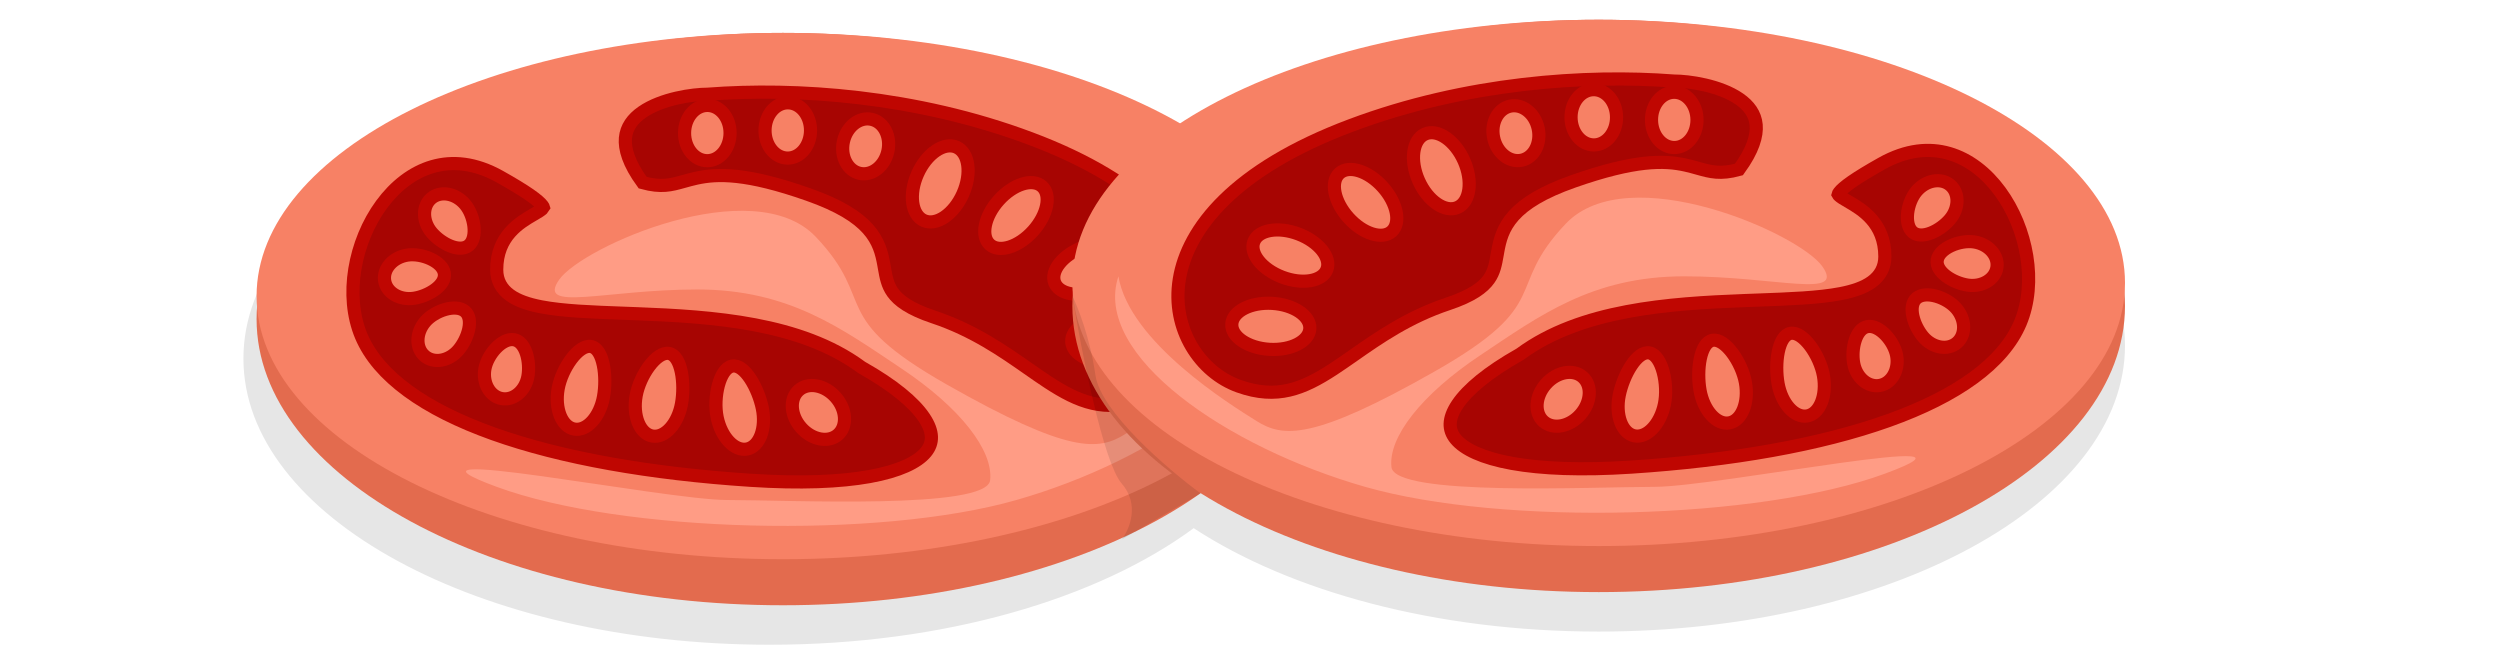
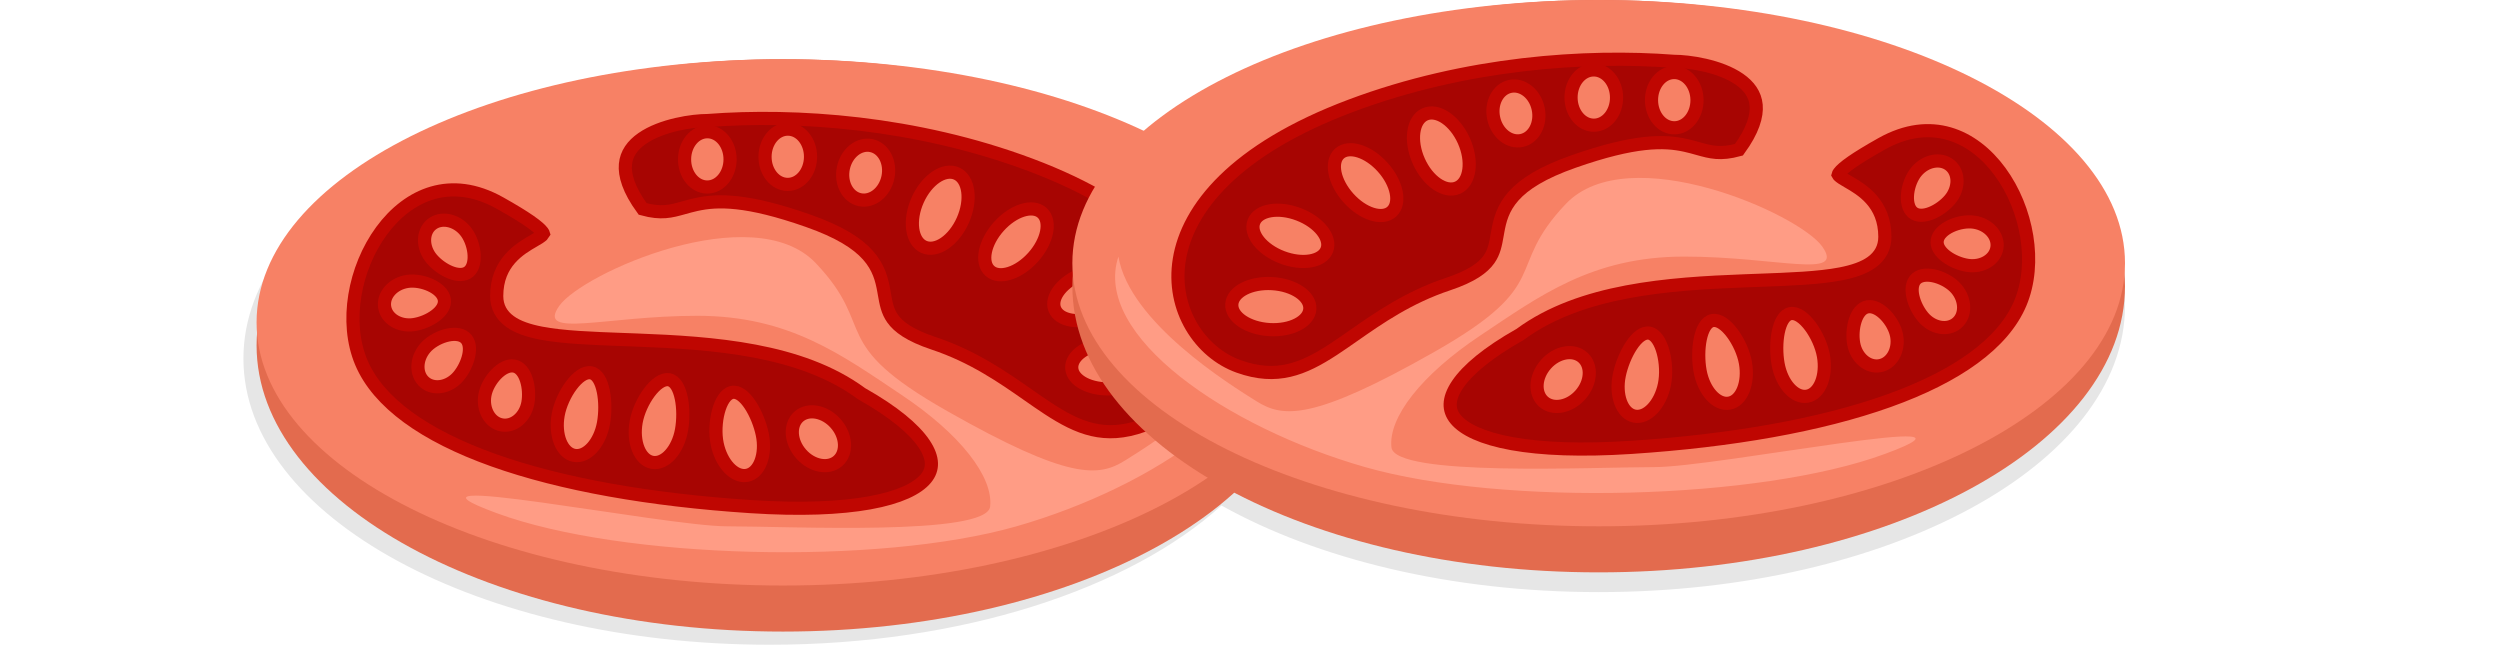
<svg xmlns="http://www.w3.org/2000/svg" width="380" height="100" viewBox="0 0 380 100" fill="none">
-   <path fill-rule="evenodd" clip-rule="evenodd" d="M178.56 26.717C163.886 17.114 141.756 11 117 11C72.817 11 37 30.476 37 54.5C37 78.524 72.817 98 117 98C143.434 98 166.874 91.029 181.44 80.283C196.114 89.886 218.244 96 243 96C287.183 96 323 76.524 323 52.5C323 28.476 287.183 9 243 9C216.566 9 193.126 15.971 178.56 26.717Z" fill="black" fill-opacity="0.1" />
-   <ellipse cx="80" cy="43.5" rx="80" ry="43.5" transform="matrix(-1 0 0 1 199 5)" fill="#E36B4E" />
-   <ellipse cx="80" cy="40" rx="80" ry="40" transform="matrix(-1 0 0 1 199 5)" fill="#F78165" />
-   <path d="M131.009 55.871L130.956 55.841L130.907 55.805C121.694 49.017 108.269 48.127 96.837 47.687C96.166 47.661 95.502 47.637 94.846 47.613C89.984 47.435 85.552 47.273 82.232 46.63C80.347 46.265 78.694 45.725 77.495 44.85C76.239 43.934 75.5 42.66 75.5 41C75.5 35.861 79.025 33.816 81.117 32.603C81.434 32.419 81.718 32.255 81.951 32.102C82.424 31.791 82.571 31.616 82.609 31.546C82.6 31.514 82.567 31.422 82.448 31.261C82.174 30.893 81.598 30.365 80.524 29.619C79.468 28.887 77.999 27.99 76.01 26.872C72.22 24.74 68.746 24.449 65.739 25.32C62.71 26.198 60.052 28.287 57.994 31.092C53.848 36.74 52.334 44.995 54.921 51.11C57.501 57.209 64.53 62.208 74.961 65.933C85.343 69.641 98.868 72.006 114.065 73.002C121.642 73.499 127.68 73.246 132.166 72.438C136.703 71.62 139.464 70.267 140.73 68.737C141.337 68.004 141.601 67.23 141.575 66.405C141.547 65.559 141.21 64.572 140.452 63.45C138.925 61.188 135.834 58.593 131.009 55.871Z" fill="#A70502" stroke="#BF0601" stroke-width="2" />
-   <path d="M107.576 14.32L107.538 14.323H107.5C106.454 14.323 104.722 14.479 102.863 14.908C100.996 15.339 99.081 16.027 97.611 17.048C96.156 18.059 95.21 19.338 95.064 20.983C94.919 22.616 95.541 24.827 97.682 27.761C100.515 28.536 101.981 28.125 103.908 27.584C104.488 27.421 105.111 27.246 105.825 27.088C109.047 26.377 113.476 26.269 122.832 29.556C127.532 31.208 130.279 32.944 131.922 34.784C133.594 36.654 134.036 38.534 134.337 40.2C134.367 40.367 134.396 40.53 134.424 40.69C134.681 42.149 134.887 43.317 135.688 44.445C136.561 45.673 138.245 46.964 141.897 48.181C147.921 50.189 152.412 53.327 156.279 56.029C157.331 56.764 158.337 57.466 159.315 58.105C161.628 59.617 163.776 60.774 166.064 61.304C168.326 61.828 170.786 61.753 173.742 60.689C179.541 58.602 183.995 52.063 182.741 44.417C181.491 36.795 174.486 27.755 156.649 21.066C139.128 14.496 120.888 13.302 107.576 14.32Z" fill="#A70502" stroke="#BF0601" stroke-width="2" />
-   <path d="M154.5 76C175.5 70 196 56 192 44C190.33 54 175 63.5 171 66C167 68.5 162.5 69 144 58.5C125.5 48 133.5 46 124 36C114.5 26 88.5 37.5 85 42.5C81.5 47.5 92 44 106 44C120 44 128 50 137 56C146 62 151 68.5 150.5 73C150 77.5 120 76 110.5 76C101 76 56.5 67 75.5 74C94.5 81 133.5 82 154.5 76Z" fill="#FF9C85" />
-   <ellipse cx="3.5" cy="4.5" rx="3.5" ry="4.5" transform="matrix(-0.749684 0.661796 0.661796 0.749684 124.044 57)" fill="#F78165" stroke="#BF0601" stroke-width="2" />
-   <ellipse cx="3.5" cy="5.94" rx="3.5" ry="5.94" transform="matrix(0.0593486 0.998237 0.998237 -0.0593486 162.698 48.4631)" fill="#F78165" stroke="#BF0601" stroke-width="2" />
-   <ellipse cx="3.5" cy="5.94" rx="3.5" ry="5.94" transform="matrix(0.356474 0.934305 0.934305 -0.356474 159.065 39.6937)" fill="#F78165" stroke="#BF0601" stroke-width="2" />
-   <ellipse cx="3.5" cy="5.94" rx="3.5" ry="5.94" transform="matrix(0.74448 0.667645 0.667645 -0.74448 147.857 34.8444)" fill="#F78165" stroke="#BF0601" stroke-width="2" />
-   <ellipse cx="3.761" cy="6.102" rx="3.761" ry="6.102" transform="matrix(0.913794 0.406178 0.406178 -0.913794 137 32)" fill="#F78165" stroke="#BF0601" stroke-width="2" />
-   <ellipse cx="3.458" cy="4.201" rx="3.458" ry="4.201" transform="matrix(0.978105 0.208114 0.208114 -0.978105 127.323 25.633)" fill="#F78165" stroke="#BF0601" stroke-width="2" />
-   <ellipse cx="3.458" cy="4.201" rx="3.458" ry="4.201" transform="matrix(0.999977 0.00679892 0.00679892 -0.999977 116.256 24.0063)" fill="#F78165" stroke="#BF0601" stroke-width="2" />
-   <ellipse cx="3.458" cy="4.201" rx="3.458" ry="4.201" transform="matrix(0.999977 0.00679892 0.00679892 -0.999977 104.026 24.402)" fill="#F78165" stroke="#BF0601" stroke-width="2" />
-   <path d="M109.011 63.45C109.637 66.489 111.679 68.636 113.572 68.246C115.465 67.857 116.493 65.078 115.868 62.039C115.242 59.001 113.16 55.259 111.267 55.649C109.373 56.038 108.386 60.412 109.011 63.45Z" fill="#F78165" stroke="#BF0601" stroke-width="2" />
-   <path d="M96.698 60.131C96.151 63.185 97.249 65.936 99.152 66.277C101.055 66.618 103.041 64.419 103.588 61.366C104.135 58.313 103.591 54.065 101.688 53.724C99.785 53.383 97.245 57.078 96.698 60.131Z" fill="#F78165" stroke="#BF0601" stroke-width="2" />
-   <path d="M84.842 59.074C84.295 62.127 85.394 64.879 87.296 65.22C89.199 65.561 91.185 63.362 91.732 60.309C92.279 57.255 91.735 53.008 89.832 52.667C87.929 52.326 85.389 56.021 84.842 59.074Z" fill="#F78165" stroke="#BF0601" stroke-width="2" />
-   <path d="M73.707 56.055C73.317 58.234 74.462 60.262 76.266 60.585C78.07 60.909 79.849 59.404 80.24 57.226C80.63 55.047 79.945 51.963 78.141 51.639C76.337 51.316 74.097 53.876 73.707 56.055Z" fill="#F78165" stroke="#BF0601" stroke-width="2" />
-   <path d="M64.622 48.908C63.189 50.595 63.159 52.924 64.555 54.111C65.952 55.298 68.246 54.892 69.679 53.205C71.113 51.518 72.071 48.508 70.675 47.322C69.278 46.135 66.055 47.221 64.622 48.908Z" fill="#F78165" stroke="#BF0601" stroke-width="2" />
-   <path d="M61.928 38.775C59.74 39.109 58.19 40.849 58.467 42.661C58.744 44.472 60.742 45.67 62.931 45.335C65.119 45.001 67.816 43.356 67.539 41.544C67.262 39.733 64.116 38.441 61.928 38.775Z" fill="#F78165" stroke="#BF0601" stroke-width="2" />
-   <path d="M70.686 31.059C69.256 29.37 66.963 28.96 65.564 30.144C64.166 31.328 64.191 33.657 65.621 35.347C67.052 37.036 69.865 38.474 71.264 37.29C72.662 36.105 72.117 32.748 70.686 31.059Z" fill="#F78165" stroke="#BF0601" stroke-width="2" />
-   <ellipse cx="243" cy="46.5" rx="80" ry="43.5" fill="#E36B4E" />
-   <ellipse cx="243" cy="43" rx="80" ry="40" fill="#F78165" />
-   <path d="M230.991 53.871L231.044 53.841L231.093 53.805C240.306 47.017 253.731 46.127 265.163 45.687C265.834 45.661 266.498 45.637 267.155 45.613C272.016 45.435 276.448 45.273 279.768 44.63C281.653 44.265 283.306 43.725 284.505 42.85C285.761 41.934 286.5 40.66 286.5 39C286.5 33.861 282.975 31.816 280.883 30.603C280.566 30.419 280.282 30.255 280.049 30.102C279.576 29.791 279.429 29.616 279.392 29.546C279.4 29.514 279.433 29.422 279.552 29.261C279.826 28.893 280.402 28.365 281.476 27.619C282.532 26.887 284.001 25.99 285.99 24.872C289.78 22.74 293.254 22.449 296.261 23.32C299.29 24.198 301.948 26.287 304.006 29.092C308.152 34.74 309.666 42.995 307.079 49.11C304.499 55.209 297.47 60.208 287.039 63.933C276.657 67.641 263.132 70.006 247.935 71.002C240.358 71.499 234.32 71.246 229.834 70.438C225.297 69.62 222.536 68.267 221.27 66.737C220.663 66.004 220.399 65.23 220.425 64.405C220.453 63.559 220.79 62.572 221.548 61.45C223.075 59.188 226.166 56.593 230.991 53.871Z" fill="#A70502" stroke="#BF0601" stroke-width="2" />
-   <path d="M254.424 12.32L254.462 12.323H254.5C255.546 12.323 257.278 12.479 259.137 12.908C261.004 13.339 262.919 14.027 264.389 15.048C265.844 16.059 266.79 17.338 266.936 18.983C267.08 20.616 266.459 22.827 264.318 25.761C261.485 26.536 260.019 26.125 258.092 25.584C257.512 25.421 256.889 25.246 256.175 25.088C252.953 24.377 248.524 24.269 239.168 27.556C234.468 29.208 231.721 30.944 230.078 32.784C228.406 34.654 227.964 36.534 227.663 38.2C227.633 38.367 227.604 38.53 227.576 38.69C227.319 40.149 227.113 41.317 226.312 42.445C225.439 43.673 223.755 44.964 220.103 46.181C214.079 48.189 209.588 51.327 205.721 54.029C204.669 54.764 203.663 55.466 202.685 56.105C200.372 57.617 198.224 58.774 195.936 59.304C193.674 59.828 191.214 59.753 188.258 58.689C182.459 56.602 178.005 50.063 179.259 42.417C180.509 34.795 187.514 25.755 205.351 19.066C222.872 12.496 241.112 11.302 254.424 12.32Z" fill="#A70502" stroke="#BF0601" stroke-width="2" />
-   <path d="M207.5 74C186.5 68 166 54 170 42C171.67 52 187 61.5 191 64C195 66.5 199.5 67 218 56.5C236.5 46 228.5 44 238 34C247.5 24 273.5 35.5 277 40.5C280.5 45.5 270 42 256 42C242 42 234 48 225 54C216 60 211 66.5 211.5 71C212 75.5 242 74 251.5 74C261 74 305.5 65 286.5 72C267.5 79 228.5 80 207.5 74Z" fill="#FF9C85" />
-   <ellipse cx="237.602" cy="60.69" rx="3.5" ry="4.5" transform="rotate(41.437 237.602 60.6899)" fill="#F78165" stroke="#BF0601" stroke-width="2" />
-   <ellipse cx="193.165" cy="49.604" rx="3.5" ry="5.94" transform="rotate(93.4024 193.165 49.6044)" fill="#F78165" stroke="#BF0601" stroke-width="2" />
-   <ellipse cx="196.137" cy="38.846" rx="3.5" ry="5.94" transform="rotate(110.884 196.137 38.8464)" fill="#F78165" stroke="#BF0601" stroke-width="2" />
-   <ellipse cx="207.571" cy="30.759" rx="3.5" ry="5.94" transform="rotate(138.114 207.571 30.759)" fill="#F78165" stroke="#BF0601" stroke-width="2" />
-   <ellipse cx="219.084" cy="25.952" rx="3.761" ry="6.102" transform="rotate(156.035 219.084 25.9517)" fill="#F78165" stroke="#BF0601" stroke-width="2" />
-   <ellipse cx="230.42" cy="20.244" rx="3.458" ry="4.201" transform="rotate(167.988 230.42 20.2436)" fill="#F78165" stroke="#BF0601" stroke-width="2" />
-   <ellipse cx="242.257" cy="17.829" rx="3.458" ry="4.201" transform="rotate(179.61 242.257 17.8288)" fill="#F78165" stroke="#BF0601" stroke-width="2" />
-   <ellipse cx="254.487" cy="18.224" rx="3.458" ry="4.201" transform="rotate(179.61 254.487 18.2245)" fill="#F78165" stroke="#BF0601" stroke-width="2" />
-   <path d="M252.989 61.45C252.363 64.489 250.321 66.636 248.428 66.246C246.535 65.857 245.507 63.078 246.132 60.039C246.758 57.001 248.84 53.259 250.733 53.649C252.627 54.038 253.614 58.412 252.989 61.45Z" fill="#F78165" stroke="#BF0601" stroke-width="2" />
-   <path d="M265.302 58.131C265.849 61.185 264.751 63.936 262.848 64.277C260.945 64.618 258.959 62.419 258.412 59.366C257.865 56.313 258.409 52.065 260.312 51.724C262.215 51.383 264.755 55.078 265.302 58.131Z" fill="#F78165" stroke="#BF0601" stroke-width="2" />
-   <path d="M277.158 57.074C277.705 60.127 276.606 62.879 274.704 63.22C272.801 63.561 270.815 61.362 270.268 58.309C269.721 55.255 270.265 51.008 272.168 50.667C274.071 50.326 276.611 54.021 277.158 57.074Z" fill="#F78165" stroke="#BF0601" stroke-width="2" />
-   <path d="M288.293 54.055C288.683 56.234 287.538 58.262 285.734 58.585C283.93 58.909 282.151 57.404 281.761 55.226C281.37 53.047 282.055 49.963 283.859 49.639C285.663 49.316 287.902 51.876 288.293 54.055Z" fill="#F78165" stroke="#BF0601" stroke-width="2" />
-   <path d="M297.378 46.908C298.811 48.595 298.841 50.924 297.445 52.111C296.048 53.298 293.754 52.892 292.321 51.205C290.887 49.518 289.929 46.508 291.325 45.322C292.722 44.135 295.945 45.221 297.378 46.908Z" fill="#F78165" stroke="#BF0601" stroke-width="2" />
-   <path d="M300.072 36.775C302.26 37.109 303.81 38.849 303.533 40.661C303.256 42.472 301.257 43.67 299.069 43.335C296.881 43.001 294.184 41.356 294.461 39.544C294.738 37.733 297.884 36.441 300.072 36.775Z" fill="#F78165" stroke="#BF0601" stroke-width="2" />
-   <path d="M170.5 73.5C167.7 70.3 164.333 53.167 163 45C163.833 46.667 165.7 51.4 166.5 57C167.3 62.6 177.5 71.333 182.5 75L170.5 82C171.667 80.5 173.3 76.7 170.5 73.5Z" fill="black" fill-opacity="0.1" />
-   <path d="M291.313 29.059C292.744 27.37 295.037 26.96 296.436 28.144C297.834 29.328 297.809 31.657 296.379 33.347C294.949 35.036 292.135 36.474 290.736 35.29C289.338 34.105 289.883 30.748 291.313 29.059Z" fill="#F78165" stroke="#BF0601" stroke-width="2" />
+   <path fill-rule="evenodd" clip-rule="evenodd" d="M174.337 24.164C159.803 16.044 139.485 11 117 11C72.817 11 37 30.476 37 54.5C37 78.524 72.817 98 117 98C146.164 98 171.684 89.514 185.663 76.836C200.197 84.956 220.515 90 243 90C287.183 90 323 70.524 323 46.5C323 22.476 287.183 3 243 3C213.835 3 188.316 11.486 174.337 24.164Z" fill="black" fill-opacity="0.1" />
+   <ellipse cx="80" cy="43.5" rx="80" ry="43.5" transform="matrix(-1 0 0 1 199 9)" fill="#E36B4E" />
+   <ellipse cx="80" cy="40" rx="80" ry="40" transform="matrix(-1 0 0 1 199 9)" fill="#F78165" />
+   <path d="M131.009 59.871L130.956 59.841L130.907 59.805C121.694 53.017 108.269 52.127 96.837 51.687C96.166 51.661 95.502 51.637 94.846 51.613C89.984 51.435 85.552 51.273 82.232 50.63C80.347 50.265 78.694 49.725 77.495 48.85C76.239 47.934 75.5 46.66 75.5 45C75.5 39.861 79.025 37.816 81.117 36.603C81.434 36.419 81.718 36.255 81.951 36.102C82.424 35.791 82.571 35.616 82.609 35.546C82.6 35.514 82.567 35.422 82.448 35.261C82.174 34.893 81.598 34.365 80.524 33.62C79.468 32.887 77.999 31.99 76.01 30.872C72.22 28.74 68.746 28.449 65.739 29.32C62.71 30.198 60.052 32.287 57.994 35.092C53.848 40.74 52.334 48.995 54.921 55.11C57.501 61.209 64.53 66.208 74.961 69.933C85.343 73.641 98.868 76.006 114.065 77.002C121.642 77.499 127.68 77.246 132.166 76.438C136.703 75.62 139.464 74.267 140.73 72.737C141.337 72.004 141.601 71.23 141.575 70.405C141.547 69.559 141.21 68.572 140.452 67.45C138.925 65.188 135.834 62.593 131.009 59.871Z" fill="#A70502" stroke="#BF0601" stroke-width="2" />
+   <path d="M107.576 18.32L107.538 18.323H107.5C106.454 18.323 104.722 18.479 102.863 18.908C100.996 19.339 99.081 20.027 97.611 21.048C96.156 22.059 95.21 23.338 95.064 24.983C94.919 26.616 95.541 28.827 97.682 31.761C100.515 32.536 101.981 32.125 103.908 31.584C104.488 31.421 105.111 31.246 105.825 31.088C109.047 30.377 113.476 30.269 122.832 33.556C127.532 35.208 130.279 36.944 131.922 38.784C133.594 40.654 134.036 42.534 134.337 44.2C134.367 44.367 134.396 44.53 134.424 44.69C134.681 46.149 134.887 47.317 135.688 48.445C136.561 49.673 138.245 50.964 141.897 52.181C147.921 54.189 152.412 57.327 156.279 60.029C157.331 60.764 158.337 61.466 159.315 62.105C161.628 63.617 163.776 64.774 166.064 65.304C168.326 65.828 170.786 65.753 173.742 64.689C179.541 62.602 183.995 56.063 182.741 48.417C181.491 40.795 174.486 31.755 156.649 25.066C139.128 18.496 120.888 17.302 107.576 18.32Z" fill="#A70502" stroke="#BF0601" stroke-width="2" />
+   <path d="M154.5 80C175.5 74 196 60 192 48C190.33 58 175 67.5 171 70C167 72.5 162.5 73 144 62.5C125.5 52 133.5 50 124 40C114.5 30 88.5 41.5 85 46.5C81.5 51.5 92 48 106 48C120 48 128 54 137 60C146 66 151 72.5 150.5 77C150 81.5 120 80 110.5 80C101 80 56.5 71 75.5 78C94.5 85 133.5 86 154.5 80Z" fill="#FF9C85" />
+   <ellipse cx="3.5" cy="4.5" rx="3.5" ry="4.5" transform="matrix(-0.749684 0.661796 0.661796 0.749684 124.044 61)" fill="#F78165" stroke="#BF0601" stroke-width="2" />
+   <ellipse cx="3.5" cy="5.94" rx="3.5" ry="5.94" transform="matrix(0.0593486 0.998237 0.998237 -0.0593486 162.698 52.4631)" fill="#F78165" stroke="#BF0601" stroke-width="2" />
+   <ellipse cx="3.5" cy="5.94" rx="3.5" ry="5.94" transform="matrix(0.356474 0.934305 0.934305 -0.356474 159.065 43.6937)" fill="#F78165" stroke="#BF0601" stroke-width="2" />
+   <ellipse cx="3.5" cy="5.94" rx="3.5" ry="5.94" transform="matrix(0.74448 0.667645 0.667645 -0.74448 147.857 38.8444)" fill="#F78165" stroke="#BF0601" stroke-width="2" />
+   <ellipse cx="3.761" cy="6.102" rx="3.761" ry="6.102" transform="matrix(0.913794 0.406178 0.406178 -0.913794 137 36)" fill="#F78165" stroke="#BF0601" stroke-width="2" />
+   <ellipse cx="3.458" cy="4.201" rx="3.458" ry="4.201" transform="matrix(0.978105 0.208114 0.208114 -0.978105 127.323 29.633)" fill="#F78165" stroke="#BF0601" stroke-width="2" />
+   <ellipse cx="3.458" cy="4.201" rx="3.458" ry="4.201" transform="matrix(0.999977 0.00679892 0.00679892 -0.999977 116.256 28.0063)" fill="#F78165" stroke="#BF0601" stroke-width="2" />
+   <ellipse cx="3.458" cy="4.201" rx="3.458" ry="4.201" transform="matrix(0.999977 0.00679892 0.00679892 -0.999977 104.026 28.402)" fill="#F78165" stroke="#BF0601" stroke-width="2" />
+   <path d="M109.011 67.45C109.637 70.489 111.679 72.636 113.572 72.246C115.465 71.857 116.493 69.078 115.868 66.039C115.242 63.001 113.16 59.259 111.267 59.649C109.373 60.038 108.386 64.412 109.011 67.45Z" fill="#F78165" stroke="#BF0601" stroke-width="2" />
+   <path d="M96.698 64.131C96.151 67.185 97.249 69.936 99.152 70.277C101.055 70.618 103.041 68.419 103.588 65.366C104.135 62.313 103.591 58.065 101.688 57.724C99.785 57.383 97.245 61.078 96.698 64.131Z" fill="#F78165" stroke="#BF0601" stroke-width="2" />
+   <path d="M84.842 63.074C84.295 66.127 85.394 68.879 87.296 69.22C89.199 69.561 91.185 67.362 91.732 64.309C92.279 61.255 91.735 57.008 89.832 56.667C87.929 56.326 85.389 60.021 84.842 63.074Z" fill="#F78165" stroke="#BF0601" stroke-width="2" />
+   <path d="M73.707 60.055C73.317 62.234 74.462 64.262 76.266 64.585C78.07 64.909 79.849 63.404 80.24 61.226C80.63 59.047 79.945 55.963 78.141 55.639C76.337 55.316 74.097 57.876 73.707 60.055Z" fill="#F78165" stroke="#BF0601" stroke-width="2" />
+   <path d="M64.622 52.908C63.189 54.595 63.159 56.924 64.555 58.111C65.952 59.298 68.246 58.892 69.679 57.205C71.113 55.518 72.071 52.508 70.675 51.322C69.278 50.135 66.055 51.221 64.622 52.908Z" fill="#F78165" stroke="#BF0601" stroke-width="2" />
+   <path d="M61.928 42.775C59.74 43.109 58.19 44.849 58.467 46.661C58.744 48.472 60.742 49.67 62.931 49.335C65.119 49.001 67.816 47.356 67.539 45.544C67.262 43.733 64.116 42.441 61.928 42.775Z" fill="#F78165" stroke="#BF0601" stroke-width="2" />
+   <path d="M70.686 35.059C69.256 33.37 66.963 32.96 65.564 34.144C64.166 35.328 64.191 37.657 65.621 39.347C67.052 41.036 69.865 42.474 71.264 41.29C72.662 40.105 72.117 36.748 70.686 35.059Z" fill="#F78165" stroke="#BF0601" stroke-width="2" />
+   <ellipse cx="243" cy="43.5" rx="80" ry="43.5" fill="#E36B4E" />
+   <ellipse cx="243" cy="40" rx="80" ry="40" fill="#F78165" />
+   <path d="M230.991 50.871L231.044 50.841L231.093 50.805C240.306 44.017 253.731 43.127 265.163 42.687C265.834 42.661 266.498 42.637 267.155 42.613C272.016 42.435 276.448 42.273 279.768 41.63C281.653 41.265 283.306 40.725 284.505 39.85C285.761 38.934 286.5 37.66 286.5 36C286.5 30.861 282.975 28.816 280.883 27.603C280.566 27.419 280.282 27.255 280.049 27.102C279.576 26.791 279.429 26.616 279.392 26.546C279.4 26.514 279.433 26.422 279.552 26.261C279.826 25.893 280.402 25.365 281.476 24.619C282.532 23.887 284.001 22.99 285.99 21.872C289.78 19.74 293.254 19.449 296.261 20.32C299.29 21.198 301.948 23.287 304.006 26.092C308.152 31.74 309.666 39.995 307.079 46.11C304.499 52.209 297.47 57.208 287.039 60.933C276.657 64.641 263.132 67.006 247.935 68.002C240.358 68.499 234.32 68.246 229.834 67.438C225.297 66.62 222.536 65.267 221.27 63.737C220.663 63.004 220.399 62.23 220.425 61.405C220.453 60.559 220.79 59.572 221.548 58.45C223.075 56.188 226.166 53.593 230.991 50.871Z" fill="#A70502" stroke="#BF0601" stroke-width="2" />
+   <path d="M254.424 9.32L254.462 9.323H254.5C255.546 9.323 257.278 9.479 259.137 9.908C261.004 10.339 262.919 11.027 264.389 12.048C265.844 13.059 266.79 14.338 266.936 15.983C267.08 17.616 266.459 19.827 264.318 22.761C261.485 23.536 260.019 23.125 258.092 22.584C257.512 22.421 256.889 22.246 256.175 22.088C252.953 21.377 248.524 21.269 239.168 24.556C234.468 26.208 231.721 27.944 230.078 29.784C228.406 31.654 227.964 33.534 227.663 35.2C227.633 35.367 227.604 35.53 227.576 35.69C227.319 37.149 227.113 38.317 226.312 39.445C225.439 40.673 223.755 41.964 220.103 43.181C214.079 45.189 209.588 48.327 205.721 51.029C204.669 51.764 203.663 52.466 202.685 53.105C200.372 54.617 198.224 55.774 195.936 56.304C193.674 56.828 191.214 56.753 188.258 55.689C182.459 53.602 178.005 47.063 179.259 39.417C180.509 31.795 187.514 22.755 205.351 16.066C222.872 9.496 241.112 8.302 254.424 9.32Z" fill="#A70502" stroke="#BF0601" stroke-width="2" />
+   <path d="M207.5 71C186.5 65 166 51 170 39C171.67 49 187 58.5 191 61C195 63.5 199.5 64 218 53.5C236.5 43 228.5 41 238 31C247.5 21 273.5 32.5 277 37.5C280.5 42.5 270 39 256 39C242 39 234 45 225 51C216 57 211 63.5 211.5 68C212 72.5 242 71 251.5 71C261 71 305.5 62 286.5 69C267.5 76 228.5 77 207.5 71Z" fill="#FF9C85" />
+   <ellipse cx="237.602" cy="57.69" rx="3.5" ry="4.5" transform="rotate(41.437 237.602 57.6899)" fill="#F78165" stroke="#BF0601" stroke-width="2" />
+   <ellipse cx="193.165" cy="46.604" rx="3.5" ry="5.94" transform="rotate(93.4024 193.165 46.6044)" fill="#F78165" stroke="#BF0601" stroke-width="2" />
+   <ellipse cx="196.137" cy="35.846" rx="3.5" ry="5.94" transform="rotate(110.884 196.137 35.8464)" fill="#F78165" stroke="#BF0601" stroke-width="2" />
+   <ellipse cx="207.571" cy="27.759" rx="3.5" ry="5.94" transform="rotate(138.114 207.571 27.759)" fill="#F78165" stroke="#BF0601" stroke-width="2" />
+   <ellipse cx="219.084" cy="22.952" rx="3.761" ry="6.102" transform="rotate(156.035 219.084 22.9517)" fill="#F78165" stroke="#BF0601" stroke-width="2" />
+   <ellipse cx="230.42" cy="17.244" rx="3.458" ry="4.201" transform="rotate(167.988 230.42 17.2436)" fill="#F78165" stroke="#BF0601" stroke-width="2" />
+   <ellipse cx="242.257" cy="14.829" rx="3.458" ry="4.201" transform="rotate(179.61 242.257 14.8288)" fill="#F78165" stroke="#BF0601" stroke-width="2" />
+   <ellipse cx="254.487" cy="15.225" rx="3.458" ry="4.201" transform="rotate(179.61 254.487 15.2245)" fill="#F78165" stroke="#BF0601" stroke-width="2" />
+   <path d="M252.989 58.45C252.363 61.489 250.321 63.636 248.428 63.246C246.535 62.857 245.507 60.078 246.132 57.039C246.758 54.001 248.84 50.259 250.733 50.649C252.627 51.038 253.614 55.412 252.989 58.45Z" fill="#F78165" stroke="#BF0601" stroke-width="2" />
+   <path d="M265.302 55.131C265.849 58.185 264.751 60.936 262.848 61.277C260.945 61.618 258.959 59.419 258.412 56.366C257.865 53.313 258.409 49.065 260.312 48.724C262.215 48.383 264.755 52.078 265.302 55.131Z" fill="#F78165" stroke="#BF0601" stroke-width="2" />
+   <path d="M277.158 54.074C277.705 57.127 276.606 59.879 274.704 60.22C272.801 60.561 270.815 58.362 270.268 55.309C269.721 52.255 270.265 48.008 272.168 47.667C274.071 47.326 276.611 51.021 277.158 54.074Z" fill="#F78165" stroke="#BF0601" stroke-width="2" />
+   <path d="M288.293 51.055C288.683 53.234 287.538 55.262 285.734 55.585C283.93 55.909 282.151 54.404 281.761 52.226C281.37 50.047 282.055 46.963 283.859 46.639C285.663 46.316 287.902 48.876 288.293 51.055Z" fill="#F78165" stroke="#BF0601" stroke-width="2" />
+   <path d="M297.378 43.908C298.811 45.595 298.841 47.924 297.445 49.111C296.048 50.298 293.754 49.892 292.321 48.205C290.887 46.518 289.929 43.508 291.325 42.322C292.722 41.135 295.945 42.221 297.378 43.908Z" fill="#F78165" stroke="#BF0601" stroke-width="2" />
+   <path d="M300.072 33.775C302.26 34.109 303.81 35.849 303.533 37.661C303.256 39.472 301.257 40.67 299.069 40.335C296.881 40.001 294.184 38.356 294.461 36.544C294.738 34.733 297.884 33.441 300.072 33.775Z" fill="#F78165" stroke="#BF0601" stroke-width="2" />
+   <path d="M291.313 26.059C292.744 24.37 295.037 23.96 296.436 25.144C297.834 26.328 297.809 28.657 296.379 30.347C294.949 32.036 292.135 33.474 290.736 32.29C289.338 31.105 289.883 27.748 291.313 26.059Z" fill="#F78165" stroke="#BF0601" stroke-width="2" />
</svg>
